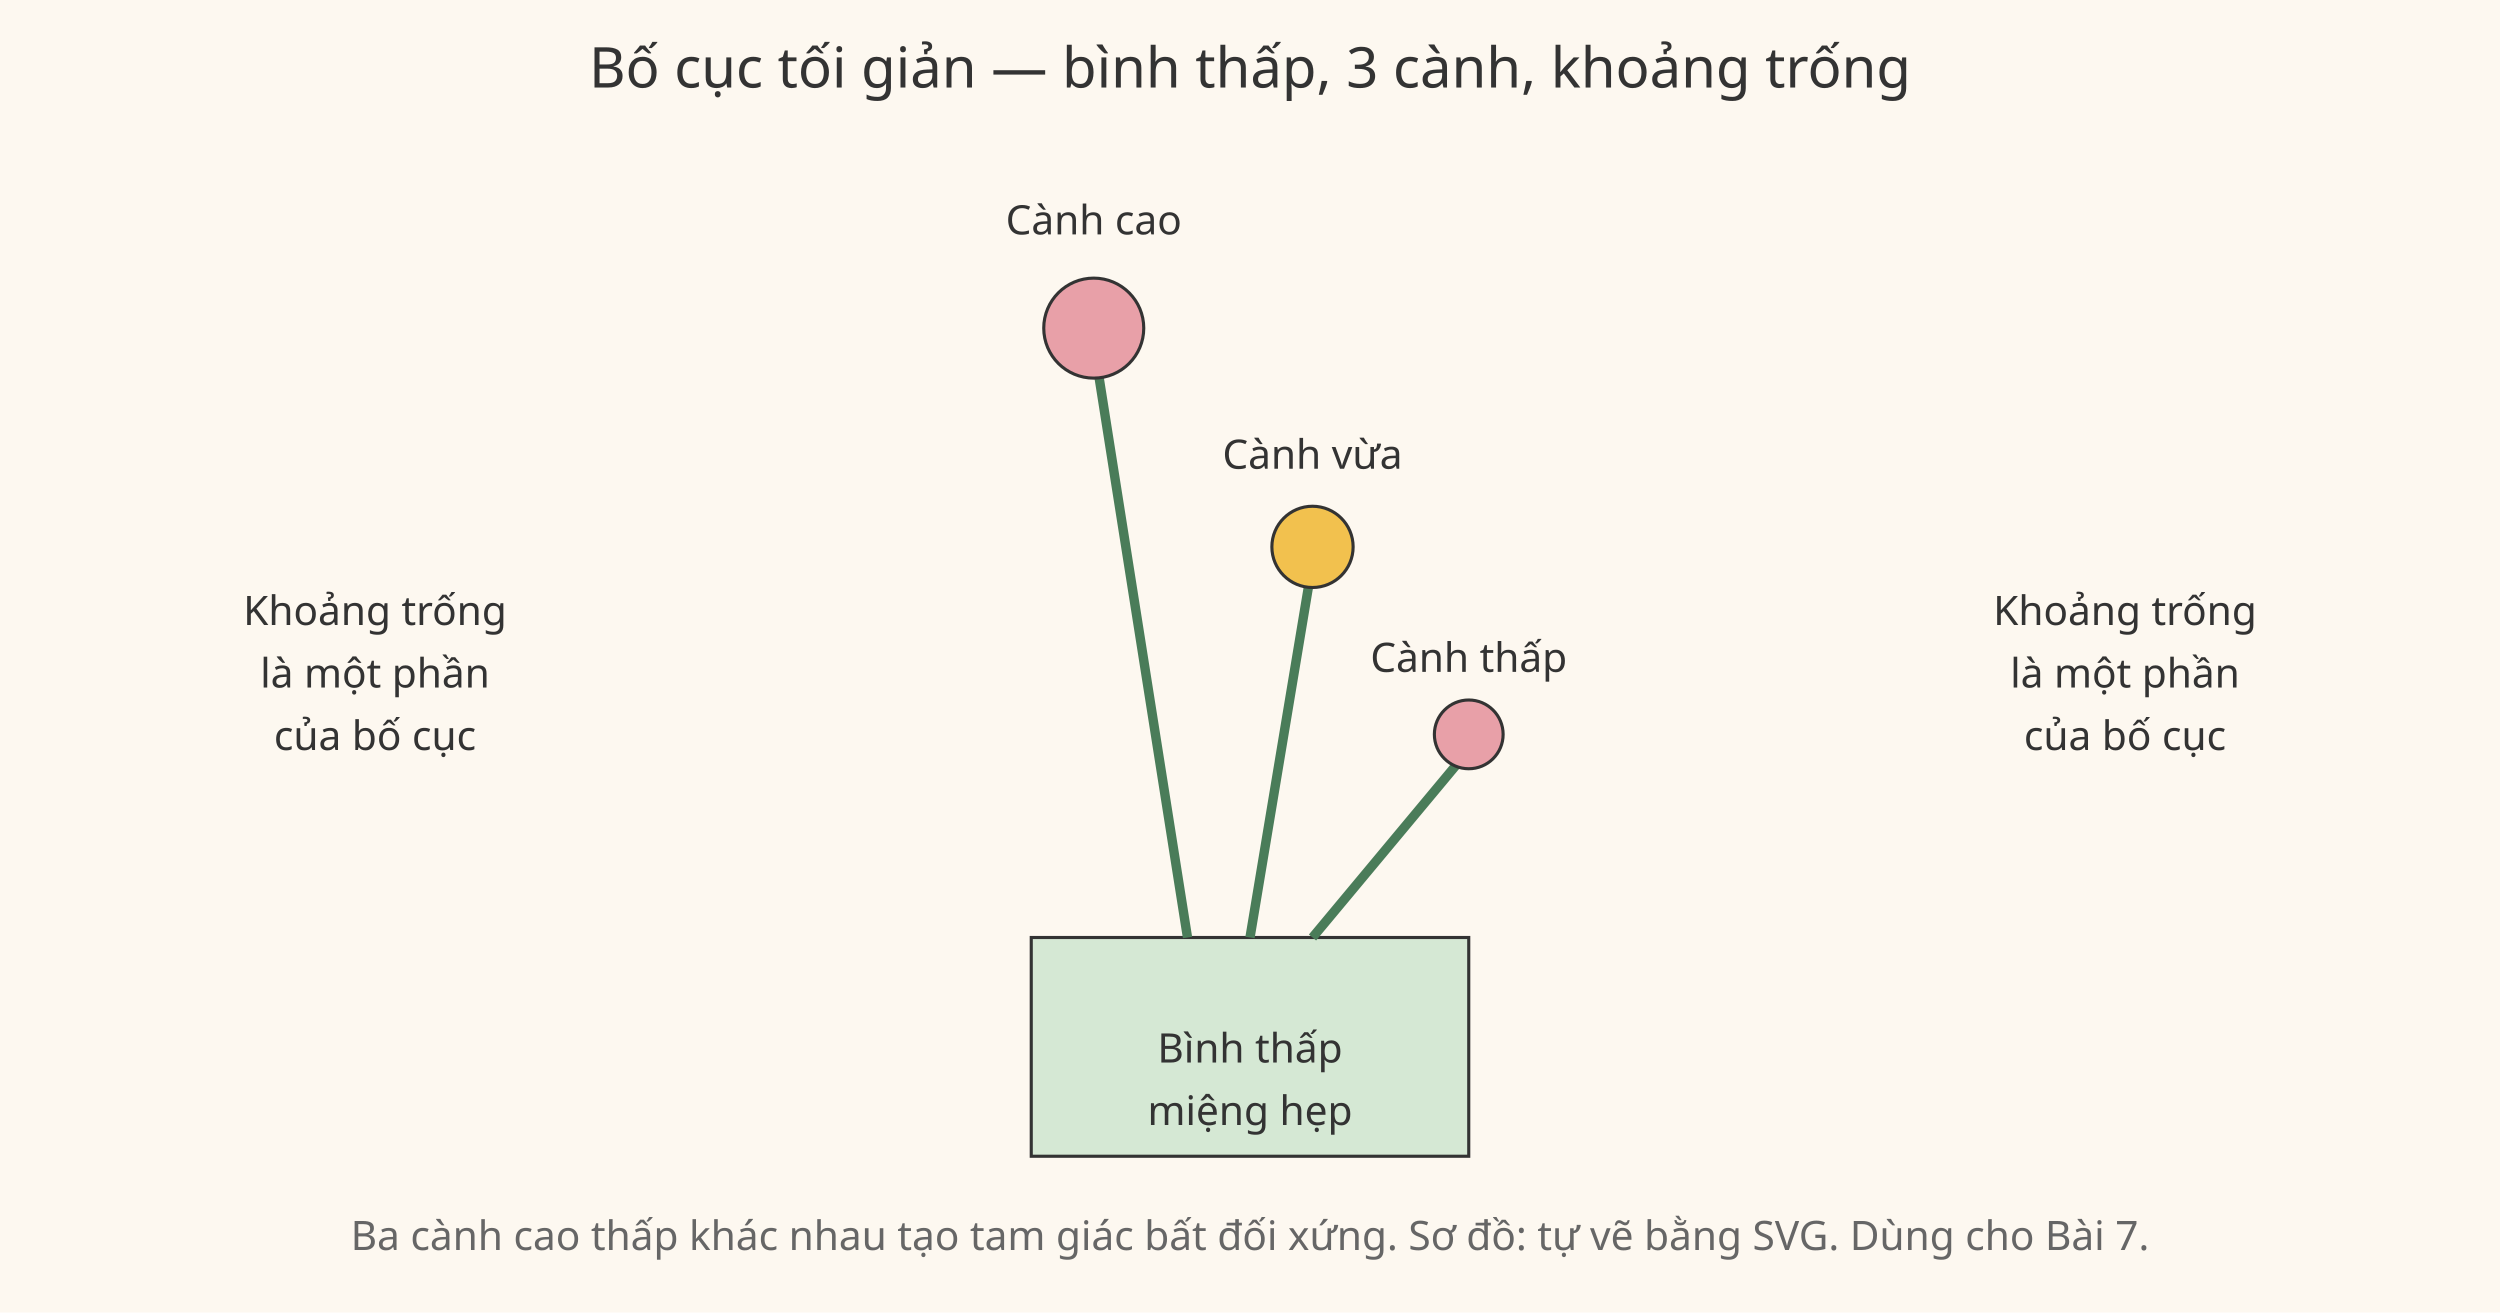
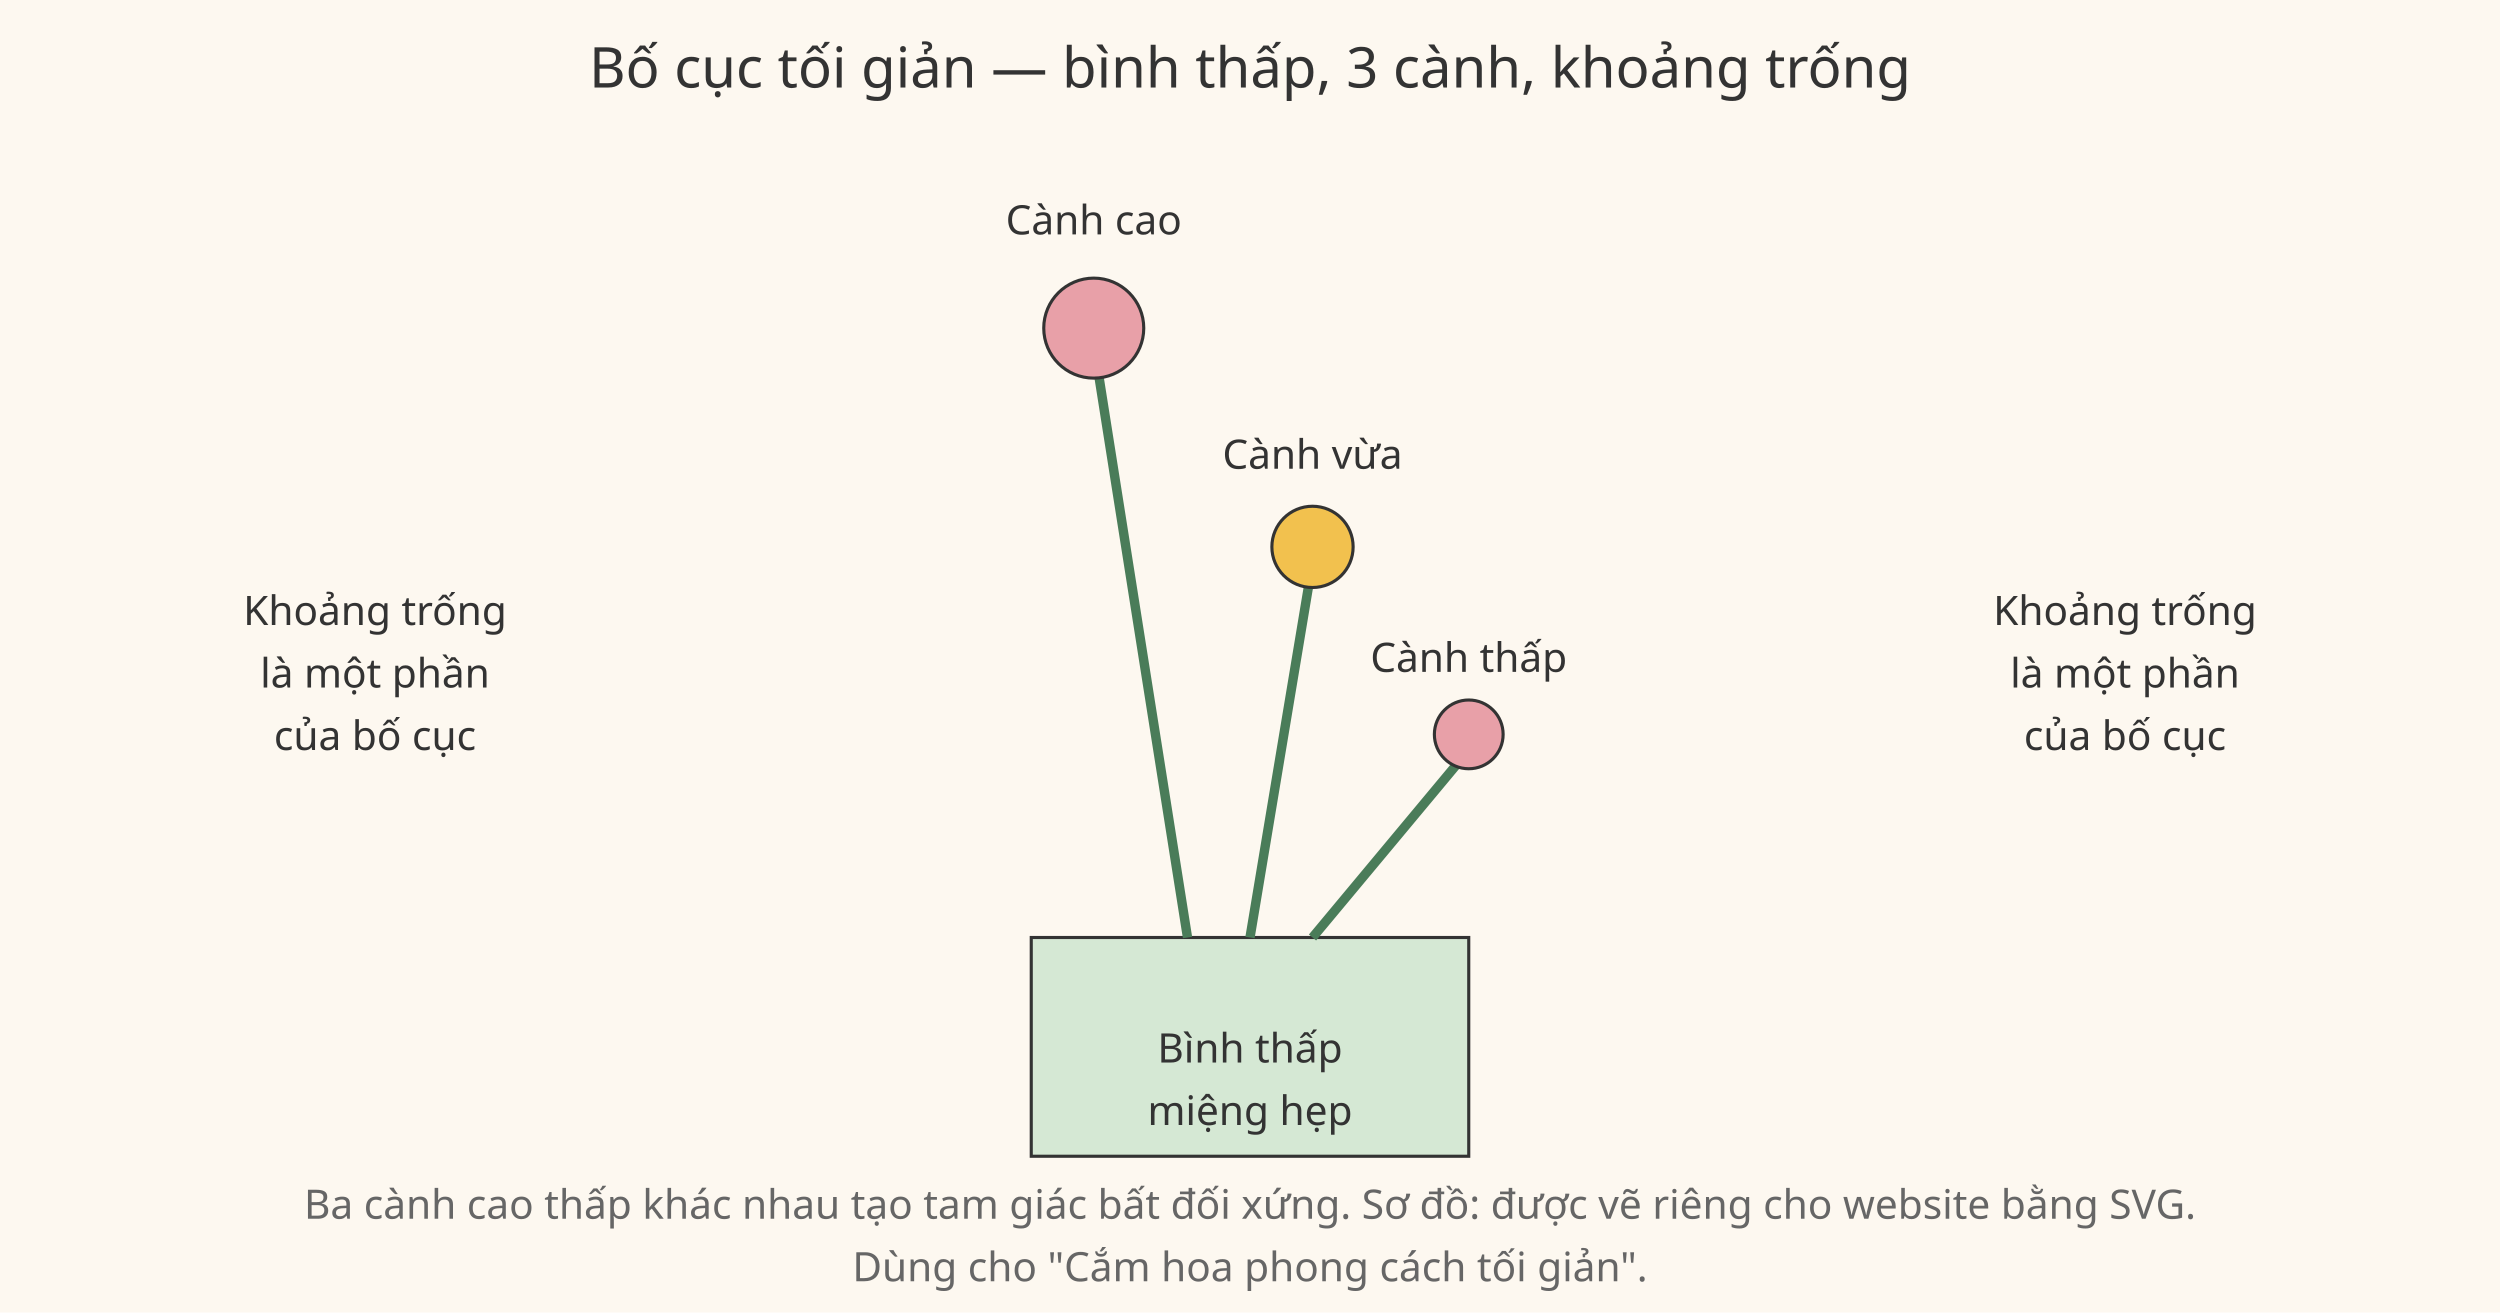
<svg xmlns="http://www.w3.org/2000/svg" width="800" height="420" viewBox="0 0 800 420" role="img">
  <rect width="800" height="420" fill="#fdf8f0" />
  <text x="400" y="28" text-anchor="middle" font-size="18" font-family="sans-serif" fill="#333">Bố cục tối giản — bình thấp, 3 cành, khoảng trống</text>
  <g font-family="sans-serif" font-size="13" fill="#333">
    <rect x="330" y="300" width="140" height="70" fill="#d5e8d4" stroke="#333" />
    <text x="400" y="340" text-anchor="middle">Bình thấp</text>
    <text x="400" y="360" text-anchor="middle">miệng hẹp</text>
    <line x1="380" y1="300" x2="350" y2="110" stroke="#4a7c59" stroke-width="3" />
    <line x1="400" y1="300" x2="420" y2="180" stroke="#4a7c59" stroke-width="3" />
    <line x1="420" y1="300" x2="470" y2="240" stroke="#4a7c59" stroke-width="3" />
    <circle cx="350" cy="105" r="16" fill="#e8a0a8" stroke="#333" />
    <circle cx="420" cy="175" r="13" fill="#f2c14e" stroke="#333" />
    <circle cx="470" cy="235" r="11" fill="#e8a0a8" stroke="#333" />
    <text x="350" y="75" text-anchor="middle">Cành cao</text>
    <text x="420" y="150" text-anchor="middle">Cành vừa</text>
    <text x="470" y="215" text-anchor="middle">Cành thấp</text>
    <text x="120" y="200" text-anchor="middle">Khoảng trống</text>
    <text x="120" y="220" text-anchor="middle">là một phần</text>
    <text x="120" y="240" text-anchor="middle">của bố cục</text>
    <text x="680" y="200" text-anchor="middle">Khoảng trống</text>
    <text x="680" y="220" text-anchor="middle">là một phần</text>
    <text x="680" y="240" text-anchor="middle">của bố cục</text>
  </g>
-   <text x="400" y="400" text-anchor="middle" font-size="13" font-family="sans-serif" fill="#666">Ba cành cao thấp khác nhau tạo tam giác bất đối xứng. Sơ đồ: tự vẽ bằng SVG. Dùng cho Bài 7.</text>
+   <text x="400" y="390" text-anchor="middle" font-size="13" font-family="sans-serif" fill="#666">Ba cành cao thấp khác nhau tạo tam giác bất đối xứng. Sơ đồ: được vẽ riêng cho website bằng SVG.</text>
+   <text x="400" y="410" text-anchor="middle" font-size="13" font-family="sans-serif" fill="#666">Dùng cho "Cắm hoa phong cách tối giản".</text>
</svg>
